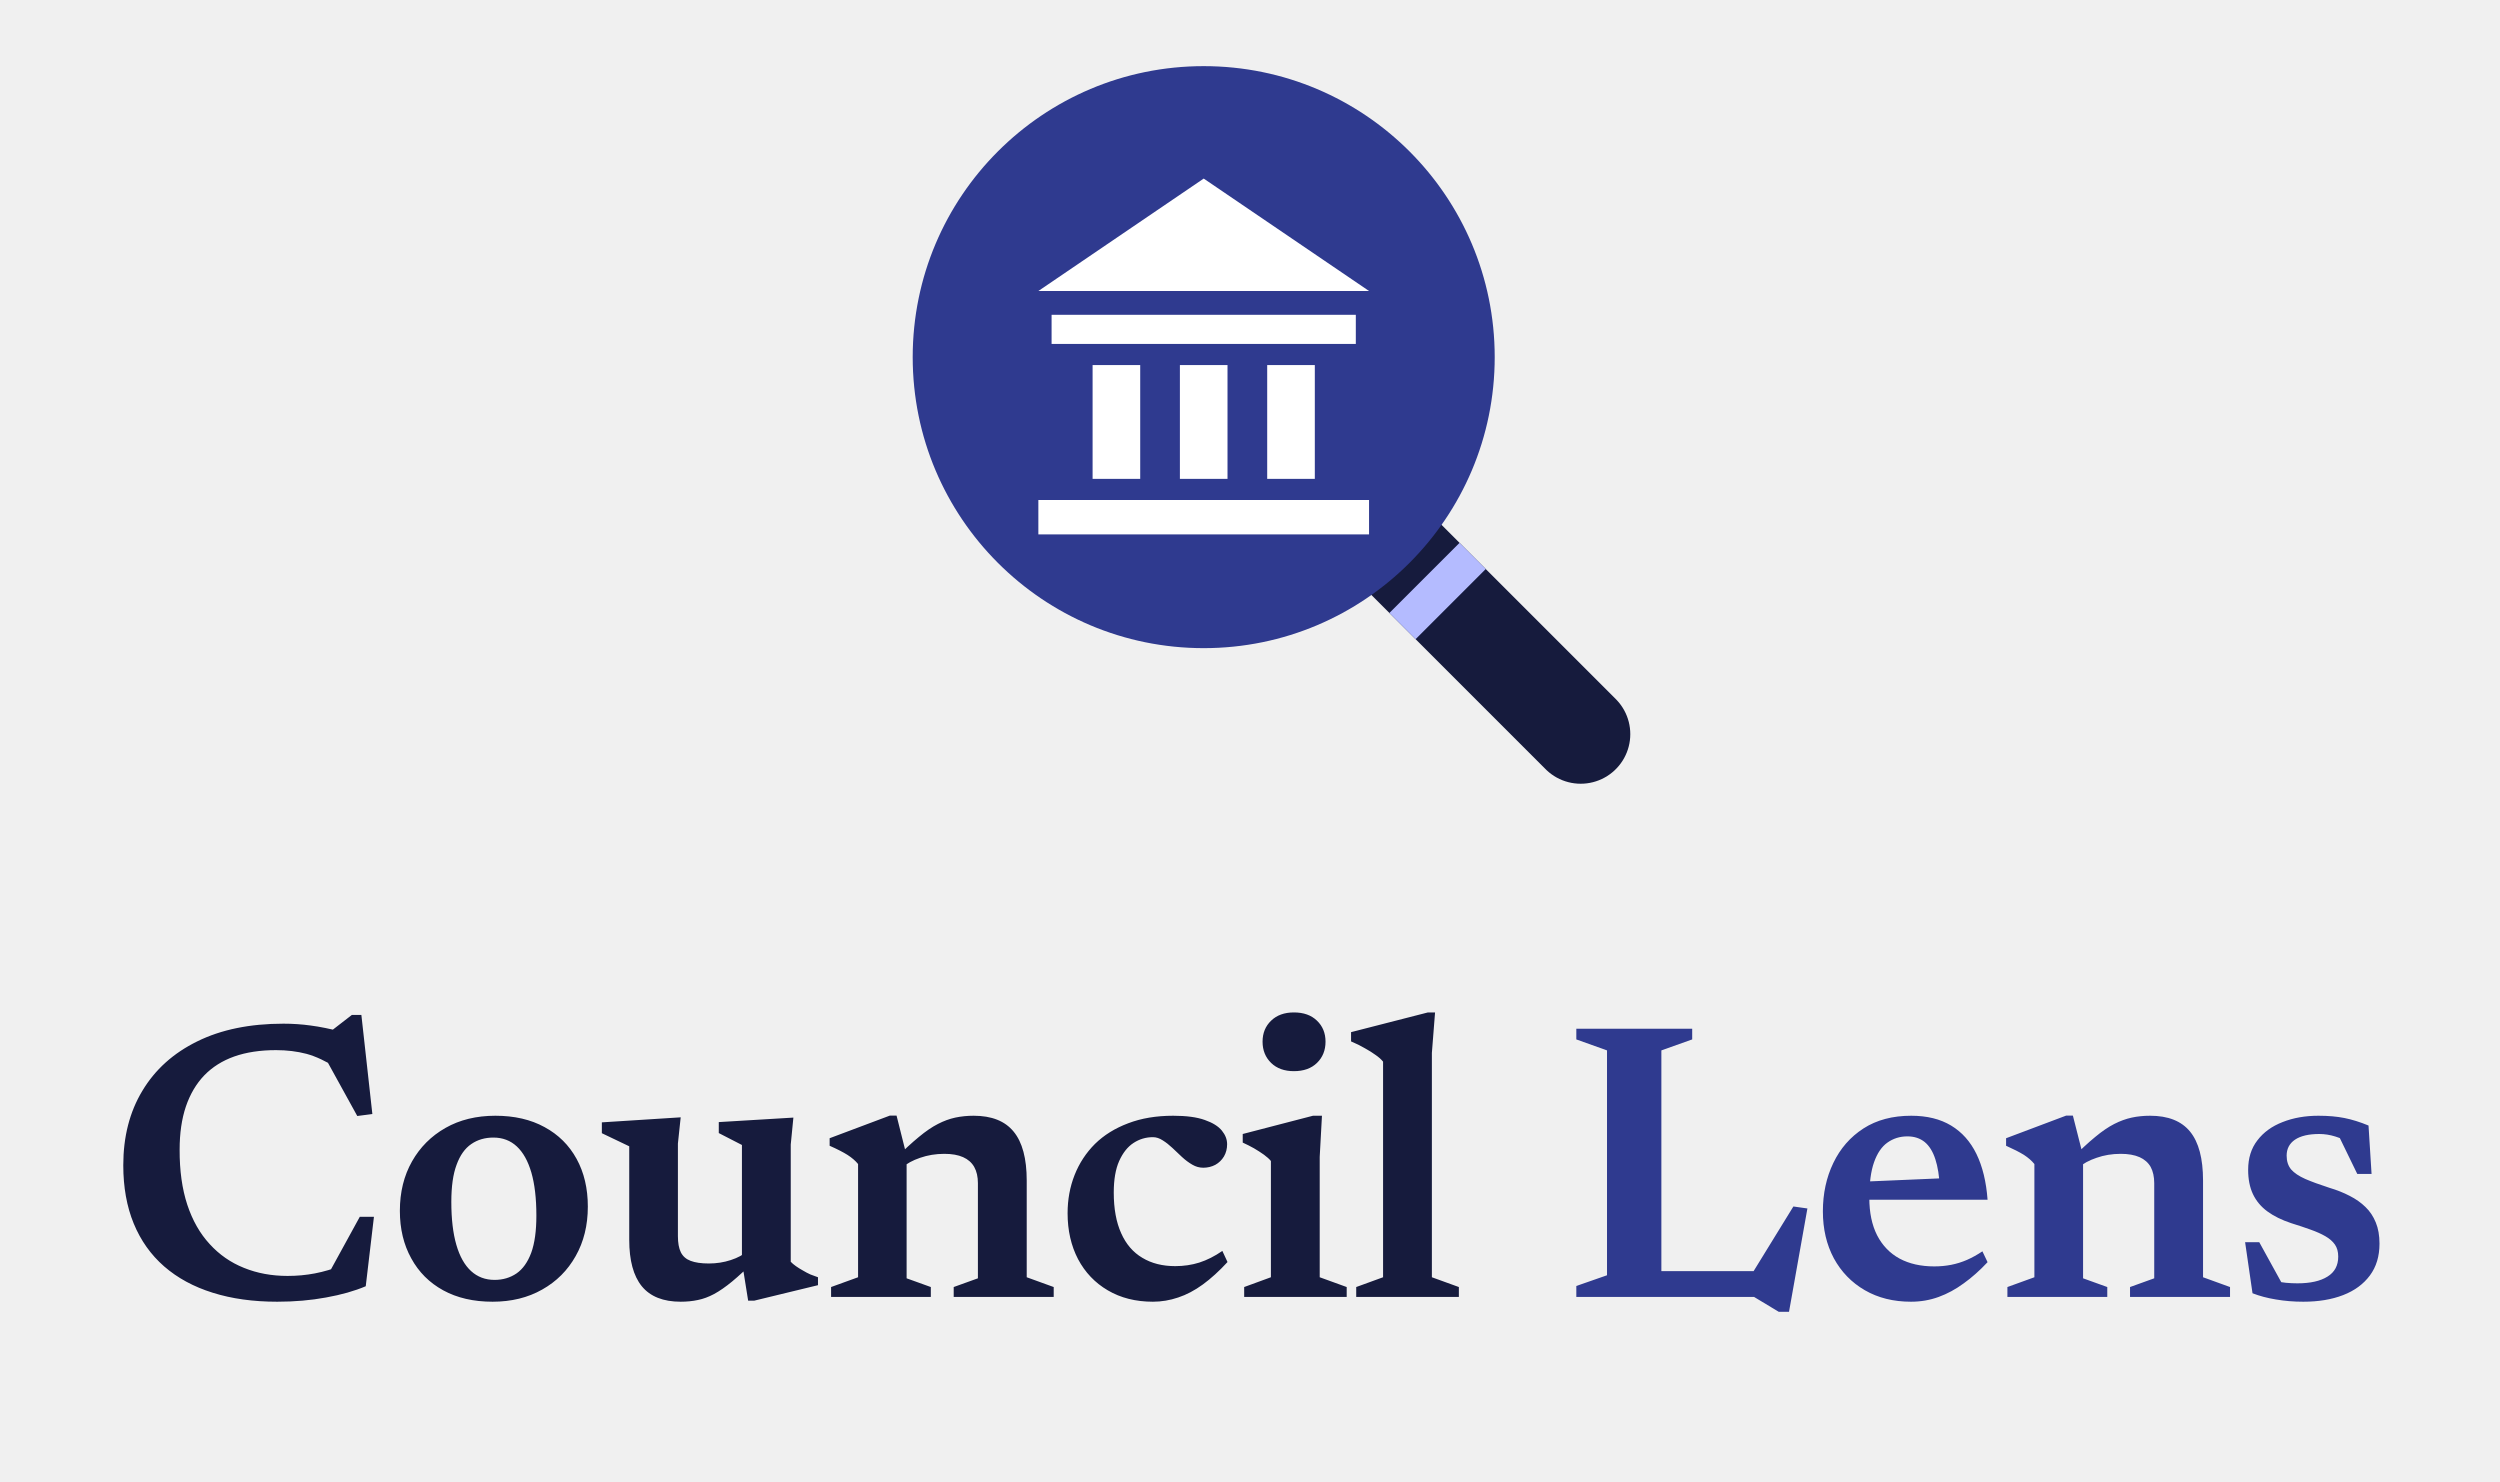
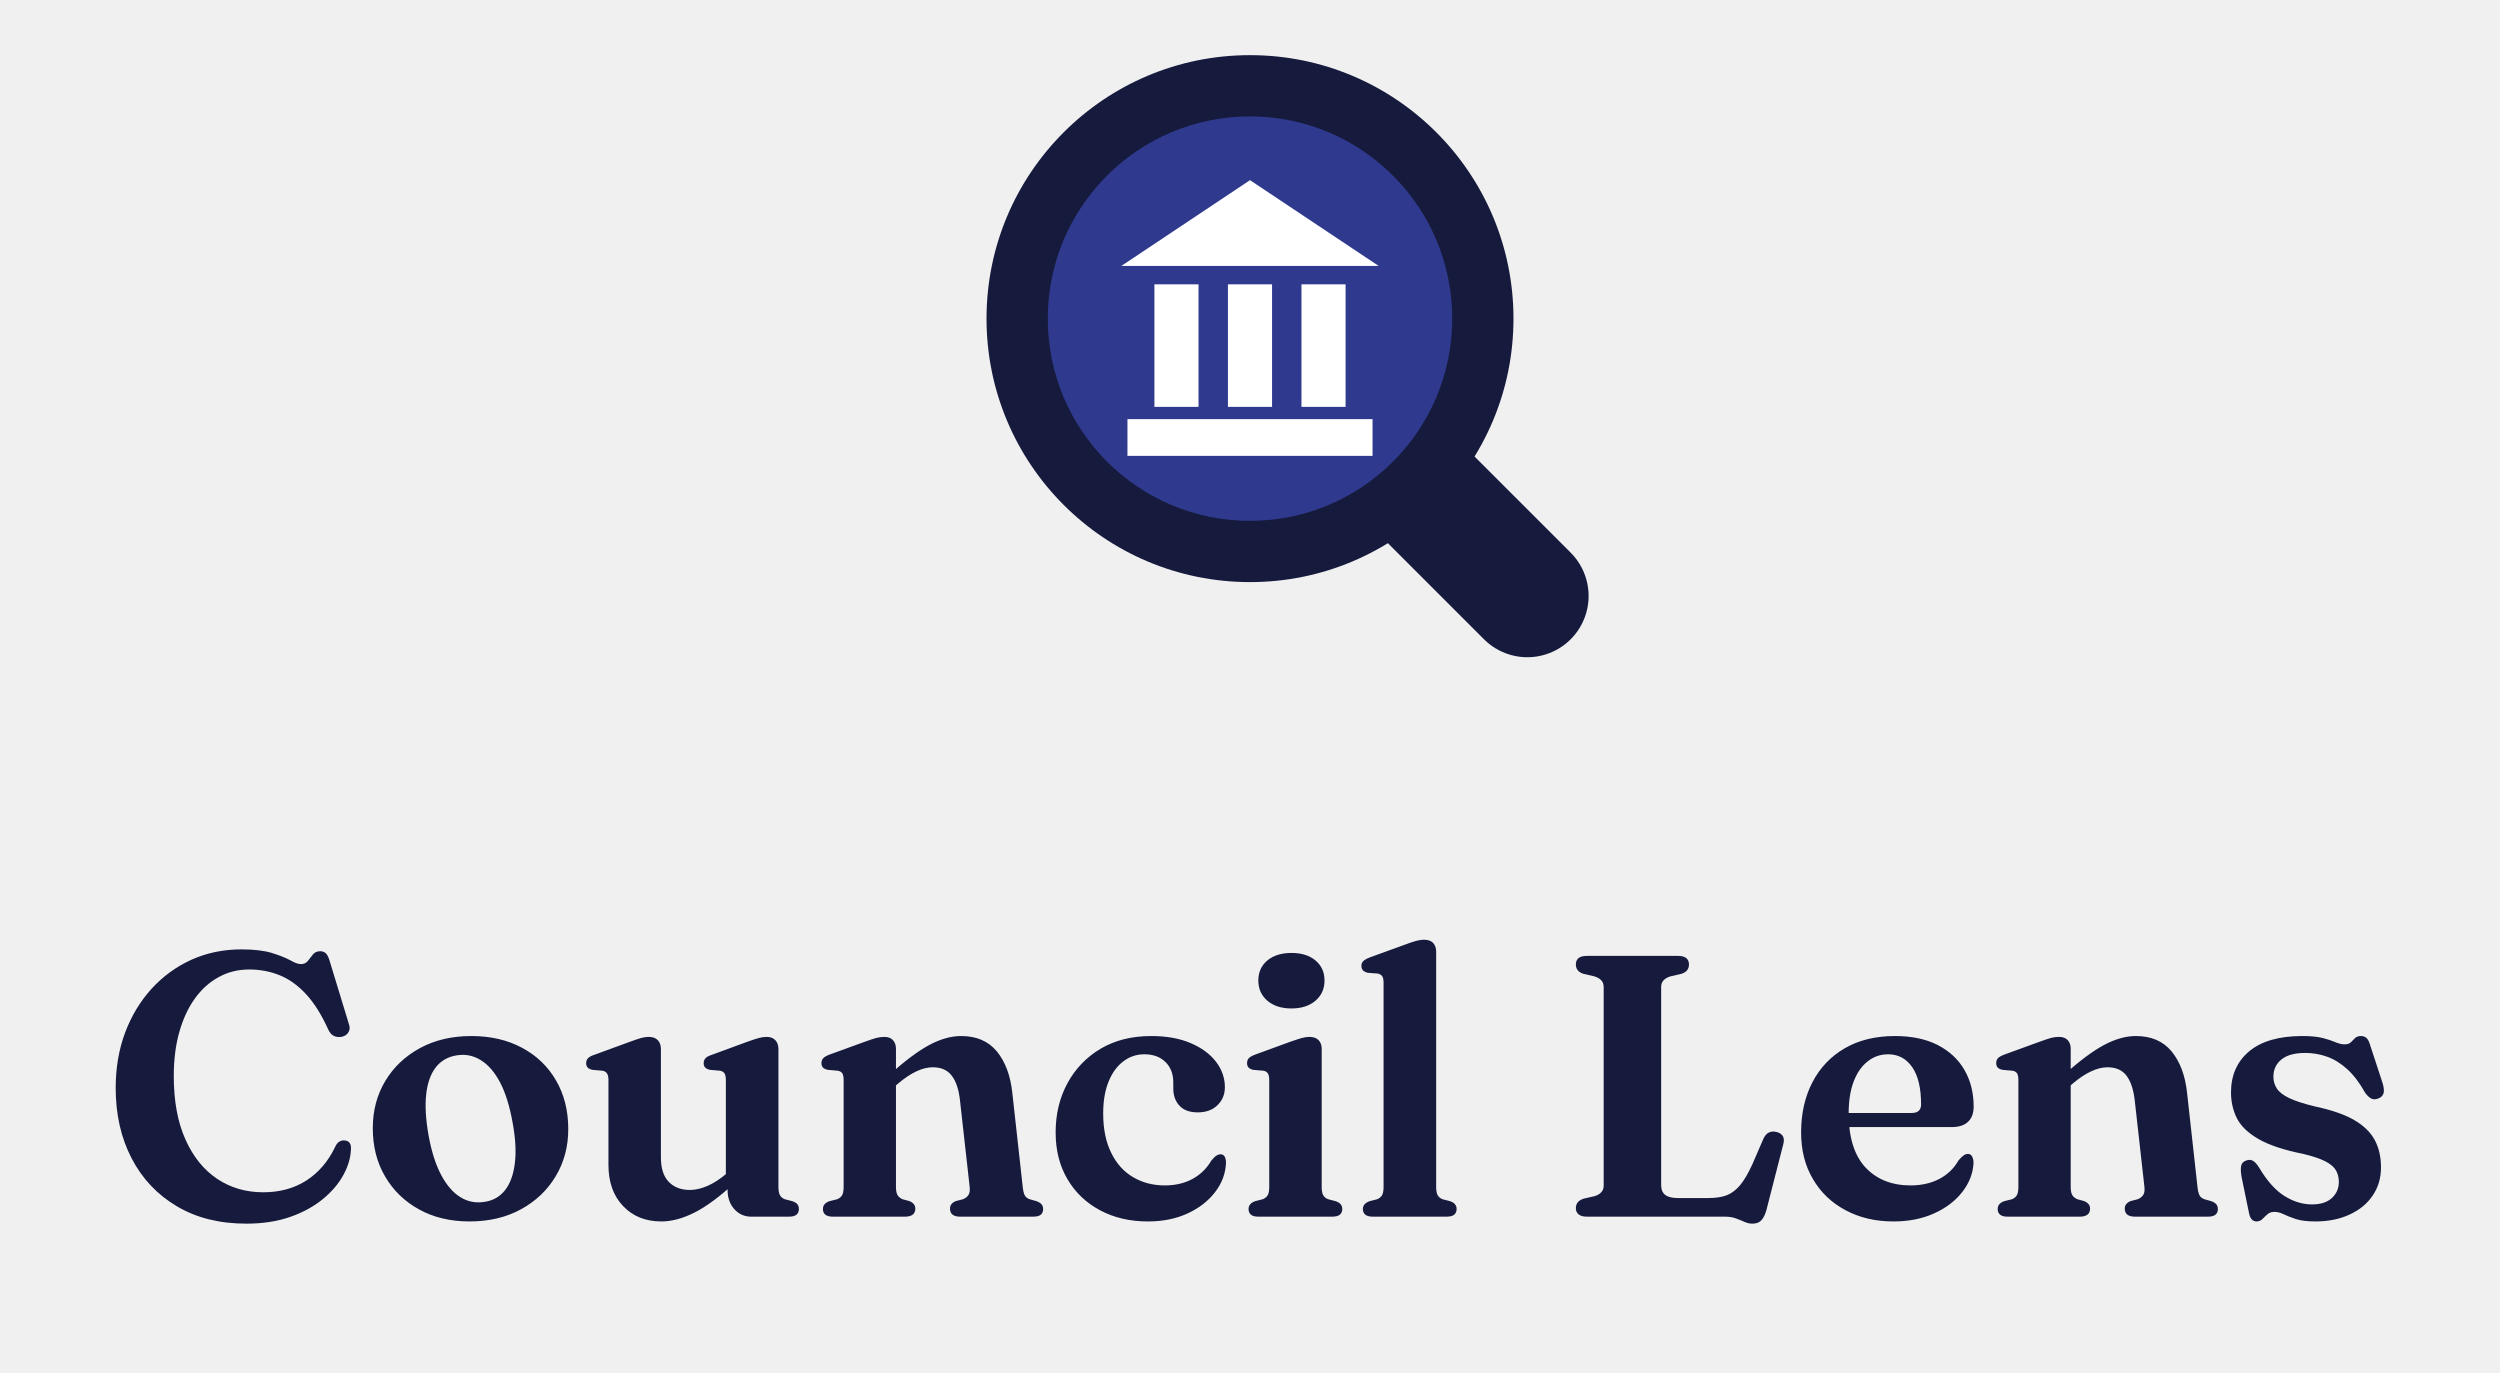
- <svg xmlns="http://www.w3.org/2000/svg" viewBox="0 0 189 112" width="189" height="112" role="img" aria-label="Council Lens">
-   <g transform="translate(64.00 0)">
-     <path d="M39.73 39.73L55.5 55.5" stroke="#161B3D" stroke-width="7.5" stroke-linecap="round" />
-     <circle cx="27" cy="27" r="22" fill="#2F3A8F" />
-     <path d="M43.69 43.69L45.67 45.67" stroke="#B4BBFF" stroke-width="7.5" />
-     <path fill="#FFFFFF" transform="translate(0 1)" d="M27 12.5 39.5 21H14.5zM15.5 22.8h23v2.2h-23zM18.6 26.6h3.6v8.6h-3.6zM25.2 26.6h3.6v8.6h-3.6zM31.8 26.6h3.6v8.6h-3.6zM14.5 36.8h25v2.6h-25z" />
+ <svg xmlns="http://www.w3.org/2000/svg" viewBox="0 0 204 112" width="204" height="112" role="img" aria-label="Council Lens">
+   <g transform="translate(76.00 0)">
+     <path d="M36.96 36.96L48.63 48.63" stroke="#161B3D" stroke-width="10" stroke-linecap="round" />
+     <circle cx="26" cy="26" r="21.5" fill="#161B3D" />
+     <circle cx="26" cy="26" r="16.5" fill="#2F3A8F" />
+     <path fill="#FFFFFF" transform="translate(0 2.2)" d="M26 12.5 36.5 19.5H15.5zM18.2 21h3.6v10h-3.6zM24.2 21h3.6v10h-3.6zM30.2 21h3.6v10h-3.6zM16 32h20v3H16z" />
  </g>
-   <path fill="#161B3D" d="M21.74 96.46L21.74 96.46Q22.81 96.46 23.80 96.27Q24.80 96.08 25.90 95.65L25.90 95.65L24.70 96.55L27.20 91.99L28.27 91.99L27.65 97.24Q26.38 97.78 24.65 98.09Q22.93 98.41 20.96 98.41L20.96 98.41Q18.23 98.41 16.08 97.73Q13.93 97.06 12.41 95.74Q10.90 94.42 10.11 92.50Q9.32 90.58 9.32 88.09L9.32 88.09Q9.32 84.86 10.76 82.47Q12.20 80.06 14.91 78.73Q17.62 77.39 21.43 77.39L21.43 77.39Q22.48 77.39 23.49 77.53Q24.50 77.66 25.82 78.00L25.82 78.00L24.70 78.20L26.60 76.73L27.32 76.73L28.15 84.22L27.01 84.37L24.31 79.47L25.46 80.74Q24.23 79.96 23.17 79.67Q22.10 79.39 20.87 79.39L20.87 79.39Q19.07 79.39 17.71 79.87Q16.36 80.35 15.44 81.30Q14.53 82.25 14.05 83.66Q13.58 85.06 13.58 86.91L13.58 86.91Q13.57 89.29 14.16 91.08Q14.75 92.86 15.85 94.05Q16.94 95.25 18.44 95.85Q19.94 96.46 21.74 96.46ZM37.39 96.76L37.39 96.76Q38.33 96.76 39.05 96.27Q39.76 95.78 40.16 94.71Q40.55 93.64 40.55 91.90L40.55 91.90Q40.55 89.95 40.17 88.64Q39.79 87.34 39.07 86.67Q38.35 86.00 37.30 86.00L37.30 86.00Q36.34 86.00 35.63 86.49Q34.91 86.98 34.52 88.05Q34.12 89.11 34.12 90.86L34.12 90.86Q34.12 92.80 34.50 94.11Q34.88 95.42 35.61 96.09Q36.34 96.76 37.39 96.76ZM37.24 98.41L37.24 98.41Q35.08 98.41 33.51 97.55Q31.94 96.69 31.09 95.13Q30.23 93.58 30.23 91.54L30.23 91.54Q30.23 89.42 31.15 87.80Q32.06 86.19 33.68 85.27Q35.30 84.35 37.45 84.35L37.45 84.35Q39.61 84.35 41.17 85.21Q42.74 86.06 43.59 87.61Q44.44 89.16 44.44 91.22L44.44 91.22Q44.44 93.34 43.52 94.96Q42.61 96.58 40.99 97.49Q39.37 98.41 37.24 98.41ZM51.25 86.45L51.25 93.46Q51.25 94.22 51.47 94.67Q51.70 95.13 52.21 95.32Q52.73 95.52 53.59 95.52L53.59 95.52Q54.46 95.52 55.25 95.26Q56.05 95.00 56.51 94.57L56.51 94.57L57.05 95.30Q56.09 96.27 55.35 96.88Q54.61 97.49 53.98 97.83Q53.36 98.16 52.76 98.28Q52.16 98.41 51.46 98.41L51.46 98.41Q49.48 98.41 48.52 97.24Q47.57 96.07 47.57 93.73L47.57 93.73L47.57 86.66L45.50 85.67L45.50 84.85L51.46 84.47L51.25 86.45ZM57.02 98.33L56.56 98.33L56.09 95.39L56.09 86.56L54.34 85.66L54.34 84.83L59.98 84.49L59.78 86.53L59.78 95.39Q59.93 95.55 60.17 95.72Q60.41 95.89 60.70 96.05Q60.98 96.22 61.27 96.35Q61.57 96.47 61.84 96.56L61.84 96.56L61.84 97.16L57.02 98.33ZM67.78 84.34L68.54 87.37L68.54 96.64L70.37 97.30L70.37 98.05L62.83 98.05L62.83 97.30L64.87 96.56L64.87 88Q64.57 87.63 64.07 87.31Q63.58 87.00 62.72 86.62L62.72 86.62L62.72 86.05L67.27 84.34L67.78 84.34ZM72.10 98.05L72.10 97.30L73.93 96.64L73.93 89.45Q73.93 88.72 73.65 88.22Q73.37 87.73 72.81 87.48Q72.25 87.23 71.39 87.23L71.39 87.23Q70.42 87.23 69.56 87.53Q68.71 87.82 68.21 88.27L68.21 88.27L67.67 87.61Q68.68 86.60 69.46 85.96Q70.24 85.31 70.91 84.97Q71.57 84.63 72.22 84.49Q72.88 84.35 73.61 84.35L73.61 84.35Q75.65 84.35 76.63 85.55Q77.62 86.75 77.62 89.25L77.62 89.25L77.62 96.56L79.66 97.30L79.66 98.05L72.10 98.05ZM88.69 84.35L88.69 84.35Q90.19 84.35 91.08 84.67Q91.97 84.98 92.37 85.47Q92.77 85.96 92.77 86.50L92.77 86.50Q92.77 87.02 92.53 87.43Q92.29 87.83 91.88 88.06Q91.46 88.28 90.97 88.28L90.97 88.28Q90.53 88.28 90.14 88.05Q89.74 87.82 89.36 87.47Q88.99 87.13 88.63 86.78Q88.27 86.44 87.90 86.21Q87.53 85.97 87.16 85.97L87.16 85.97Q86.36 85.97 85.69 86.41Q85.03 86.84 84.61 87.77Q84.20 88.69 84.20 90.16L84.20 90.16Q84.20 91.99 84.76 93.23Q85.31 94.47 86.36 95.09Q87.40 95.72 88.85 95.72L88.85 95.72Q89.81 95.72 90.67 95.45Q91.54 95.17 92.41 94.57L92.41 94.57L92.80 95.41Q91.85 96.44 90.93 97.11Q90.01 97.78 89.07 98.09Q88.13 98.41 87.16 98.41L87.16 98.41Q85.21 98.41 83.75 97.55Q82.30 96.70 81.50 95.19Q80.71 93.67 80.71 91.72L80.71 91.72Q80.71 90.17 81.24 88.83Q81.77 87.49 82.78 86.48Q83.80 85.48 85.29 84.92Q86.78 84.35 88.69 84.35ZM97.82 80.98L97.82 80.98Q96.74 80.98 96.10 80.36Q95.45 79.73 95.45 78.75L95.45 78.75Q95.45 77.78 96.10 77.16Q96.74 76.54 97.82 76.54L97.82 76.54Q98.92 76.54 99.56 77.16Q100.21 77.78 100.21 78.75L100.21 78.75Q100.21 79.73 99.56 80.36Q98.92 80.98 97.82 80.98ZM99.26 84.35L99.94 84.35L99.77 87.46L99.77 96.56L101.81 97.30L101.81 98.05L94.06 98.05L94.06 97.30L96.08 96.56L96.08 87.77Q95.90 87.55 95.56 87.30Q95.21 87.05 94.80 86.81Q94.39 86.58 93.95 86.38L93.95 86.38L93.95 85.73L99.26 84.35ZM108.25 79.60L108.25 96.56L110.29 97.30L110.29 98.05L102.53 98.05L102.53 97.30L104.56 96.56L104.56 80.26Q104.35 80.00 104.00 79.76Q103.66 79.51 103.19 79.25Q102.73 78.98 102.14 78.73L102.14 78.73L102.14 78.03L107.95 76.54L108.49 76.54L108.25 79.60Z" />
-   <path fill="#2F3A8F" d="M136.64 91.36L135.25 99.17L134.47 99.17L132.61 98.05L123.41 98.05L123.43 96.10L133.75 96.10L132.11 96.85L135.58 91.21L136.64 91.36ZM127.93 78.58L125.60 79.41L125.60 98.05L119.17 98.05L119.17 97.22L121.49 96.41L121.49 79.41L119.17 78.58L119.17 77.77L127.93 77.77L127.93 78.58ZM144.49 84.35L144.49 84.35Q146.27 84.35 147.50 85.09Q148.73 85.83 149.42 87.24Q150.11 88.66 150.26 90.70L150.26 90.70L140.47 90.70L140.48 89.35L148.19 89.02L146.65 89.77Q146.59 88.48 146.31 87.63Q146.03 86.77 145.51 86.34Q144.98 85.91 144.20 85.91L144.20 85.91Q143.35 85.91 142.69 86.38Q142.04 86.84 141.68 87.86Q141.32 88.87 141.32 90.55L141.32 90.55Q141.32 92.23 141.91 93.39Q142.51 94.55 143.61 95.15Q144.71 95.74 146.23 95.74L146.23 95.74Q146.90 95.74 147.51 95.62Q148.12 95.50 148.70 95.25Q149.29 94.99 149.87 94.60L149.87 94.60L150.26 95.42Q149.38 96.36 148.46 97.02Q147.55 97.69 146.56 98.05Q145.57 98.41 144.47 98.41L144.47 98.41Q142.48 98.41 140.98 97.54Q139.48 96.67 138.64 95.13Q137.81 93.58 137.81 91.58L137.81 91.58Q137.81 89.56 138.60 87.92Q139.39 86.27 140.88 85.31Q142.37 84.35 144.49 84.35ZM156.71 84.34L157.48 87.37L157.48 96.64L159.31 97.30L159.31 98.05L151.76 98.05L151.76 97.30L153.80 96.56L153.80 88Q153.50 87.63 153.01 87.31Q152.51 87.00 151.66 86.62L151.66 86.62L151.66 86.05L156.20 84.34L156.71 84.34ZM161.03 98.05L161.03 97.30L162.86 96.64L162.86 89.45Q162.86 88.72 162.59 88.22Q162.31 87.73 161.75 87.48Q161.18 87.23 160.33 87.23L160.33 87.23Q159.35 87.23 158.50 87.53Q157.64 87.82 157.15 88.27L157.15 88.27L156.61 87.61Q157.61 86.60 158.39 85.96Q159.17 85.31 159.84 84.97Q160.51 84.63 161.16 84.49Q161.81 84.35 162.55 84.35L162.55 84.35Q164.59 84.35 165.57 85.55Q166.55 86.75 166.55 89.25L166.55 89.25L166.55 96.56L168.59 97.30L168.59 98.05L161.03 98.05ZM175.27 84.35L175.27 84.35Q176.38 84.35 177.23 84.52Q178.09 84.69 179.06 85.09L179.06 85.09L179.29 88.75L178.21 88.75L176.45 85.13L177.80 86.48Q177.16 86.11 176.55 85.92Q175.94 85.73 175.34 85.73L175.34 85.73Q174.14 85.73 173.50 86.16Q172.87 86.59 172.87 87.37L172.87 87.37Q172.87 88 173.21 88.41Q173.56 88.81 174.28 89.13Q175.00 89.44 176.11 89.80L176.11 89.80Q176.95 90.05 177.64 90.41Q178.33 90.76 178.83 91.25Q179.33 91.73 179.61 92.42Q179.89 93.10 179.89 94.02L179.89 94.02Q179.89 95.45 179.16 96.43Q178.43 97.41 177.14 97.91Q175.85 98.41 174.13 98.41L174.13 98.41Q173.05 98.41 172.06 98.24Q171.08 98.08 170.29 97.77L170.29 97.77L169.73 93.91L170.80 93.91L172.93 97.78L170.90 96.49Q171.44 96.70 171.91 96.82Q172.39 96.94 172.82 96.98Q173.26 97.02 173.68 97.02L173.68 97.02Q175.15 97.02 175.96 96.51Q176.77 96.01 176.77 95.00L176.77 95.00Q176.77 94.45 176.52 94.09Q176.27 93.73 175.80 93.46Q175.33 93.19 174.68 92.96Q174.02 92.72 173.21 92.47L173.21 92.47Q172.13 92.11 171.41 91.58Q170.69 91.05 170.32 90.27Q169.96 89.50 169.96 88.44L169.96 88.44Q169.96 87.11 170.66 86.21Q171.35 85.30 172.56 84.83Q173.77 84.35 175.27 84.35Z" />
+   <path fill="#161B3D" d="M28.64 93.67L28.64 93.67Q28.63 94.75 28.04 95.84Q27.46 96.93 26.35 97.84Q25.25 98.75 23.68 99.30Q22.11 99.85 20.10 99.85L20.10 99.85Q16.81 99.85 14.43 98.43Q12.04 97.02 10.74 94.52Q9.44 92.02 9.44 88.78L9.44 88.78Q9.44 86.32 10.21 84.26Q10.98 82.21 12.37 80.68Q13.76 79.16 15.63 78.31Q17.50 77.47 19.70 77.47L19.70 77.47Q21.22 77.47 22.18 77.76Q23.14 78.06 23.69 78.36Q24.23 78.67 24.55 78.67L24.55 78.67Q24.93 78.67 25.13 78.40Q25.33 78.14 25.54 77.88Q25.75 77.62 26.13 77.62L26.13 77.62Q26.41 77.62 26.59 77.79Q26.77 77.97 26.89 78.38L26.89 78.38L28.49 83.63Q28.60 83.98 28.42 84.25Q28.25 84.52 27.90 84.60L27.90 84.60Q27.53 84.67 27.24 84.53Q26.96 84.39 26.79 84.02L26.79 84.02Q25.97 82.20 24.97 81.12Q23.98 80.05 22.82 79.58Q21.66 79.11 20.33 79.11L20.33 79.11Q18.97 79.11 17.85 79.73Q16.72 80.34 15.90 81.48Q15.08 82.62 14.63 84.22Q14.18 85.81 14.18 87.81L14.18 87.81Q14.18 90.86 15.13 92.98Q16.08 95.10 17.73 96.20Q19.37 97.29 21.48 97.29L21.48 97.29Q23.50 97.29 25.00 96.33Q26.50 95.36 27.34 93.60L27.34 93.60Q27.50 93.25 27.72 93.14Q27.93 93.02 28.19 93.07L28.19 93.07Q28.41 93.10 28.53 93.26Q28.64 93.42 28.64 93.67ZM38.46 84.54L38.46 84.54Q40.82 84.54 42.60 85.50Q44.38 86.45 45.37 88.16Q46.37 89.87 46.37 92.14L46.37 92.14Q46.37 94.28 45.34 95.99Q44.32 97.69 42.51 98.68Q40.70 99.67 38.31 99.67L38.31 99.67Q35.97 99.67 34.20 98.69Q32.43 97.72 31.43 96.01Q30.42 94.30 30.42 92.06L30.42 92.06Q30.42 89.89 31.45 88.19Q32.47 86.50 34.28 85.52Q36.09 84.54 38.46 84.54ZM39.54 98.07L39.54 98.07Q40.58 97.92 41.21 97.12Q41.84 96.32 42.01 94.92Q42.19 93.52 41.82 91.56L41.82 91.56Q41.47 89.60 40.81 88.33Q40.14 87.06 39.22 86.50Q38.31 85.94 37.25 86.12L37.25 86.12Q36.20 86.29 35.57 87.08Q34.94 87.88 34.78 89.27Q34.62 90.66 34.97 92.64L34.97 92.64Q35.32 94.59 35.99 95.86Q36.66 97.13 37.57 97.69Q38.48 98.25 39.54 98.07ZM59.37 97.10L59.37 97.10L59.37 96.35L59.23 96.29L59.23 88.14Q59.23 87.76 59.12 87.59Q59.00 87.41 58.75 87.37L58.75 87.37L57.94 87.30Q57.67 87.24 57.54 87.11Q57.42 86.97 57.42 86.76L57.42 86.76Q57.42 86.51 57.57 86.35Q57.71 86.19 58.12 86.06L58.12 86.06L60.95 85.02Q61.53 84.81 61.89 84.71Q62.24 84.61 62.55 84.61L62.55 84.61Q63.02 84.61 63.27 84.88Q63.52 85.15 63.52 85.59L63.52 85.59L63.52 96.85Q63.52 97.32 63.65 97.54Q63.78 97.76 64.05 97.86L64.05 97.86L64.63 98.01Q64.92 98.10 65.06 98.26Q65.19 98.42 65.19 98.66L65.19 98.66Q65.19 98.95 64.99 99.12Q64.80 99.28 64.36 99.28L64.36 99.28L61.30 99.28Q60.48 99.28 59.92 98.67Q59.37 98.05 59.37 97.10ZM49.65 95.06L49.65 95.06L49.65 88.14Q49.65 87.76 49.53 87.59Q49.41 87.41 49.15 87.37L49.15 87.37L48.35 87.30Q48.07 87.24 47.95 87.11Q47.83 86.97 47.83 86.76L47.83 86.76Q47.83 86.51 47.98 86.35Q48.13 86.19 48.53 86.06L48.53 86.06L51.37 85.02Q51.97 84.80 52.31 84.70Q52.66 84.61 52.92 84.61L52.92 84.61Q53.42 84.61 53.68 84.88Q53.93 85.15 53.93 85.59L53.93 85.59L53.93 94.44Q53.93 95.77 54.56 96.43Q55.20 97.10 56.30 97.10L56.30 97.10Q56.97 97.10 57.73 96.77Q58.49 96.44 59.29 95.76L59.29 95.76L59.90 95.23L60.60 95.94L60.01 96.47Q58.09 98.24 56.66 98.95Q55.23 99.67 53.97 99.67L53.97 99.67Q52.03 99.67 50.84 98.41Q49.65 97.16 49.65 95.06ZM73.11 85.57L73.11 85.57L73.11 96.85Q73.11 97.32 73.25 97.54Q73.39 97.75 73.66 97.86L73.66 97.86L74.21 98.01Q74.69 98.21 74.69 98.62L74.69 98.62Q74.69 99.28 73.84 99.28L73.84 99.28L67.97 99.28Q67.55 99.28 67.35 99.12Q67.15 98.95 67.15 98.66L67.15 98.66Q67.15 98.43 67.28 98.27Q67.41 98.11 67.70 98.01L67.70 98.01L68.31 97.86Q68.58 97.75 68.71 97.54Q68.84 97.32 68.84 96.85L68.84 96.85L68.84 88.14Q68.84 87.75 68.73 87.58Q68.61 87.41 68.35 87.37L68.35 87.37L67.55 87.30Q67.28 87.24 67.15 87.11Q67.03 86.97 67.03 86.76L67.03 86.76Q67.03 86.50 67.18 86.35Q67.32 86.19 67.73 86.04L67.73 86.04L70.56 85.01Q71.14 84.80 71.49 84.70Q71.84 84.61 72.16 84.61L72.16 84.61Q72.63 84.61 72.87 84.88Q73.11 85.15 73.11 85.57ZM73.27 88.43L72.66 88.96L71.96 88.25L72.55 87.72Q74.47 86.00 75.83 85.27Q77.20 84.54 78.43 84.54L78.43 84.54Q80.30 84.54 81.34 85.79Q82.37 87.05 82.60 89.13L82.60 89.13L83.45 96.81Q83.50 97.31 83.62 97.54Q83.74 97.76 84.03 97.86L84.03 97.86L84.56 98.01Q84.85 98.11 84.99 98.27Q85.12 98.43 85.12 98.66L85.12 98.66Q85.12 98.95 84.93 99.12Q84.73 99.28 84.29 99.28L84.29 99.28L78.36 99.28Q77.52 99.28 77.52 98.62L77.52 98.62Q77.52 98.21 77.99 98.01L77.99 98.01L78.57 97.86Q78.86 97.75 79.02 97.52Q79.18 97.29 79.12 96.81L79.12 96.81L78.33 89.75Q78.18 88.43 77.65 87.76Q77.13 87.09 76.11 87.09L76.11 87.09Q75.47 87.09 74.76 87.43Q74.06 87.76 73.27 88.43L73.27 88.43ZM99.95 88.72L99.95 88.72Q99.95 89.59 99.35 90.18Q98.75 90.77 97.74 90.77L97.74 90.77Q96.75 90.77 96.25 90.23Q95.74 89.69 95.74 88.81L95.74 88.81L95.74 88.32Q95.74 87.29 95.10 86.66Q94.46 86.03 93.38 86.03L93.38 86.03Q92.42 86.03 91.66 86.61Q90.90 87.18 90.46 88.26Q90.02 89.34 90.02 90.85L90.02 90.85Q90.02 92.75 90.67 94.06Q91.31 95.38 92.45 96.05Q93.59 96.73 95.05 96.73L95.05 96.73Q96.34 96.73 97.31 96.20Q98.28 95.67 98.84 94.71L98.84 94.71Q99.10 94.40 99.26 94.30Q99.43 94.19 99.60 94.19L99.60 94.19Q99.84 94.19 99.95 94.41Q100.05 94.63 100.04 94.92L100.04 94.92Q99.98 96.21 99.14 97.29Q98.31 98.37 96.90 99.02Q95.49 99.67 93.67 99.67L93.67 99.67Q91.46 99.67 89.77 98.76Q88.07 97.86 87.11 96.23Q86.14 94.60 86.14 92.40L86.14 92.40Q86.14 90.16 87.11 88.38Q88.07 86.61 89.82 85.57Q91.57 84.54 93.94 84.54L93.94 84.54Q95.80 84.54 97.14 85.11Q98.49 85.68 99.22 86.63Q99.95 87.58 99.95 88.72ZM107.85 85.57L107.85 85.57L107.85 96.85Q107.85 97.32 107.98 97.54Q108.11 97.76 108.39 97.86L108.39 97.86L108.96 98.01Q109.25 98.10 109.39 98.26Q109.53 98.42 109.53 98.66L109.53 98.66Q109.53 98.95 109.33 99.12Q109.13 99.28 108.69 99.28L108.69 99.28L102.70 99.28Q102.27 99.28 102.08 99.12Q101.88 98.95 101.88 98.66L101.88 98.66Q101.88 98.43 102.02 98.27Q102.15 98.11 102.44 98.01L102.44 98.01L103.03 97.86Q103.31 97.75 103.44 97.54Q103.57 97.32 103.57 96.85L103.57 96.85L103.57 88.14Q103.57 87.75 103.45 87.58Q103.34 87.41 103.08 87.37L103.08 87.37L102.27 87.30Q102.00 87.24 101.88 87.11Q101.76 86.97 101.76 86.76L101.76 86.76Q101.76 86.50 101.90 86.35Q102.05 86.19 102.46 86.04L102.46 86.04L105.28 85.01Q105.88 84.80 106.23 84.70Q106.59 84.61 106.83 84.61L106.83 84.61Q107.35 84.61 107.60 84.88Q107.85 85.15 107.85 85.57ZM105.38 82.29L105.38 82.29Q104.16 82.29 103.42 81.66Q102.68 81.03 102.68 80.01L102.68 80.01Q102.68 78.99 103.42 78.37Q104.16 77.76 105.38 77.76L105.38 77.76Q106.61 77.76 107.34 78.37Q108.08 78.99 108.08 80.01L108.08 80.01Q108.08 81.03 107.34 81.66Q106.61 82.29 105.38 82.29ZM117.19 77.65L117.19 77.65L117.19 96.85Q117.19 97.32 117.32 97.54Q117.45 97.76 117.72 97.86L117.72 97.86L118.30 98.01Q118.59 98.10 118.72 98.26Q118.86 98.42 118.86 98.66L118.86 98.66Q118.86 98.95 118.66 99.12Q118.47 99.28 118.02 99.28L118.02 99.28L112.03 99.28Q111.61 99.28 111.41 99.12Q111.21 98.95 111.21 98.66L111.21 98.66Q111.21 98.43 111.35 98.27Q111.49 98.11 111.78 98.01L111.78 98.01L112.37 97.86Q112.64 97.75 112.77 97.54Q112.90 97.32 112.90 96.85L112.90 96.85L112.90 80.20Q112.90 79.82 112.79 79.66Q112.67 79.49 112.41 79.44L112.41 79.44L111.61 79.38Q111.33 79.31 111.21 79.17Q111.09 79.03 111.09 78.82L111.09 78.82Q111.09 78.58 111.24 78.43Q111.40 78.27 111.79 78.12L111.79 78.12L114.62 77.09Q115.23 76.86 115.58 76.77Q115.93 76.68 116.18 76.68L116.18 76.68Q116.69 76.68 116.94 76.94Q117.19 77.21 117.19 77.65Z" />
+   <path fill="#161B3D" d="M137.18 79.47L137.18 79.47L136.31 79.67Q135.95 79.78 135.75 79.99Q135.55 80.20 135.55 80.54L135.55 80.54L135.55 96.69Q135.55 97.26 135.89 97.51Q136.22 97.76 136.91 97.76L136.91 97.76L139.43 97.76Q140.30 97.76 140.91 97.53Q141.51 97.29 142.00 96.70Q142.49 96.11 142.99 95.01L142.99 95.01L143.90 92.91Q144.08 92.53 144.35 92.41Q144.62 92.28 144.97 92.37L144.97 92.37Q145.33 92.46 145.48 92.71Q145.63 92.96 145.51 93.39L145.51 93.39L144.14 98.74Q143.98 99.30 143.73 99.57Q143.48 99.85 142.99 99.85L142.99 99.85Q142.67 99.85 142.36 99.71Q142.05 99.57 141.67 99.43Q141.30 99.28 140.74 99.28L140.74 99.28L129.50 99.28Q129.03 99.28 128.81 99.09Q128.59 98.90 128.59 98.59L128.59 98.59Q128.59 98.01 129.23 97.81L129.23 97.81L130.10 97.61Q130.46 97.51 130.66 97.29Q130.86 97.08 130.86 96.75L130.86 96.75L130.86 80.54Q130.86 80.20 130.66 79.99Q130.46 79.78 130.10 79.67L130.10 79.67L129.23 79.47Q128.59 79.28 128.59 78.70L128.59 78.70Q128.59 78.36 128.81 78.18Q129.03 78 129.50 78L129.50 78L136.91 78Q137.38 78 137.60 78.18Q137.82 78.36 137.82 78.70L137.82 78.70Q137.82 79.28 137.18 79.47ZM161.05 90.30L161.05 90.30Q161.05 91.11 160.59 91.54Q160.14 91.97 159.26 91.97L159.26 91.97L149.77 91.97L149.77 90.82L155.99 90.82Q156.76 90.82 156.76 90.12L156.76 90.12Q156.76 88.11 156.03 87.07Q155.30 86.03 154.07 86.03L154.07 86.03Q153.13 86.03 152.40 86.61Q151.67 87.18 151.26 88.25Q150.85 89.33 150.85 90.85L150.85 90.85Q150.85 93.78 152.22 95.26Q153.60 96.73 155.90 96.73L155.90 96.73Q157.23 96.73 158.25 96.20Q159.26 95.67 159.82 94.68L159.82 94.68Q160.09 94.37 160.25 94.27Q160.41 94.16 160.58 94.16L160.58 94.16Q160.82 94.16 160.93 94.38Q161.04 94.60 161.04 94.91L161.04 94.91Q160.97 96.18 160.12 97.27Q159.27 98.36 157.83 99.01Q156.38 99.67 154.51 99.67L154.51 99.67Q152.31 99.67 150.61 98.76Q148.90 97.86 147.94 96.22Q146.97 94.59 146.97 92.40L146.97 92.40Q146.97 90.10 147.89 88.32Q148.81 86.54 150.53 85.54Q152.25 84.54 154.63 84.54L154.63 84.54Q156.67 84.54 158.11 85.27Q159.55 86.01 160.30 87.31Q161.05 88.61 161.05 90.30ZM168.97 85.57L168.97 85.57L168.97 96.85Q168.97 97.32 169.11 97.54Q169.25 97.75 169.52 97.86L169.52 97.86L170.07 98.01Q170.55 98.21 170.55 98.62L170.55 98.62Q170.55 99.28 169.70 99.28L169.70 99.28L163.83 99.28Q163.41 99.28 163.21 99.12Q163.01 98.95 163.01 98.66L163.01 98.66Q163.01 98.43 163.14 98.27Q163.27 98.11 163.56 98.01L163.56 98.01L164.17 97.86Q164.44 97.75 164.57 97.54Q164.70 97.32 164.70 96.85L164.70 96.85L164.70 88.14Q164.70 87.75 164.59 87.58Q164.47 87.41 164.21 87.37L164.21 87.37L163.41 87.30Q163.13 87.24 163.01 87.11Q162.89 86.97 162.89 86.76L162.89 86.76Q162.89 86.50 163.03 86.35Q163.18 86.19 163.59 86.04L163.59 86.04L166.42 85.01Q167.00 84.80 167.34 84.70Q167.69 84.61 168.01 84.61L168.01 84.61Q168.49 84.61 168.73 84.88Q168.97 85.15 168.97 85.57ZM169.12 88.43L168.52 88.96L167.82 88.25L168.41 87.72Q170.32 86.00 171.69 85.27Q173.06 84.54 174.29 84.54L174.29 84.54Q176.16 84.54 177.20 85.79Q178.23 87.05 178.46 89.13L178.46 89.13L179.31 96.81Q179.36 97.31 179.48 97.54Q179.60 97.76 179.89 97.86L179.89 97.86L180.42 98.01Q180.71 98.11 180.85 98.27Q180.98 98.43 180.98 98.66L180.98 98.66Q180.98 98.95 180.78 99.12Q180.59 99.28 180.15 99.28L180.15 99.28L174.22 99.28Q173.38 99.28 173.38 98.62L173.38 98.62Q173.38 98.21 173.85 98.01L173.85 98.01L174.43 97.86Q174.72 97.75 174.88 97.52Q175.04 97.29 174.98 96.81L174.98 96.81L174.19 89.75Q174.03 88.43 173.51 87.76Q172.99 87.09 171.97 87.09L171.97 87.09Q171.33 87.09 170.62 87.43Q169.91 87.76 169.12 88.43L169.12 88.43ZM188.66 98.28L188.66 98.28Q189.71 98.28 190.28 97.76Q190.85 97.23 190.85 96.44L190.85 96.44Q190.85 95.94 190.63 95.53Q190.41 95.12 189.78 94.78Q189.15 94.45 187.95 94.16L187.95 94.16Q185.60 93.69 184.32 92.96Q183.04 92.23 182.54 91.27Q182.05 90.30 182.05 89.14L182.05 89.14Q182.05 87.03 183.54 85.78Q185.04 84.54 187.87 84.54L187.87 84.54Q188.89 84.54 189.53 84.70Q190.18 84.87 190.59 85.05Q191.00 85.22 191.32 85.22L191.32 85.22Q191.66 85.22 191.83 85.05Q192.01 84.87 192.18 84.70Q192.35 84.54 192.67 84.54L192.67 84.54Q192.90 84.54 193.08 84.68Q193.27 84.83 193.39 85.24L193.39 85.24L194.39 88.29Q194.57 88.82 194.51 89.16Q194.44 89.49 194.09 89.63L194.09 89.63Q193.74 89.77 193.49 89.64Q193.24 89.51 192.99 89.16L192.99 89.16Q192.32 87.96 191.54 87.25Q190.76 86.54 189.90 86.23Q189.04 85.92 188.11 85.92L188.11 85.92Q186.82 85.92 186.17 86.45Q185.51 86.97 185.51 87.87L185.51 87.87Q185.51 88.40 185.79 88.82Q186.06 89.25 186.81 89.61Q187.57 89.97 188.96 90.30L188.96 90.30Q190.96 90.73 192.11 91.40Q193.27 92.08 193.78 93.03Q194.29 93.98 194.29 95.26L194.29 95.26Q194.29 96.56 193.61 97.56Q192.93 98.56 191.72 99.11Q190.52 99.67 188.93 99.67L188.93 99.67Q187.93 99.67 187.33 99.47Q186.73 99.27 186.34 99.08Q185.95 98.89 185.59 98.89L185.59 98.89Q185.25 98.89 185.03 99.08Q184.81 99.27 184.62 99.47Q184.42 99.67 184.13 99.67L184.13 99.67Q183.90 99.67 183.74 99.50Q183.58 99.33 183.51 98.94L183.51 98.94L182.91 96.03Q182.81 95.42 182.88 95.13Q182.94 94.83 183.26 94.71L183.26 94.71Q183.60 94.57 183.86 94.73Q184.11 94.89 184.37 95.32L184.37 95.32Q185.32 96.91 186.42 97.60Q187.52 98.28 188.66 98.28Z" />
</svg>
